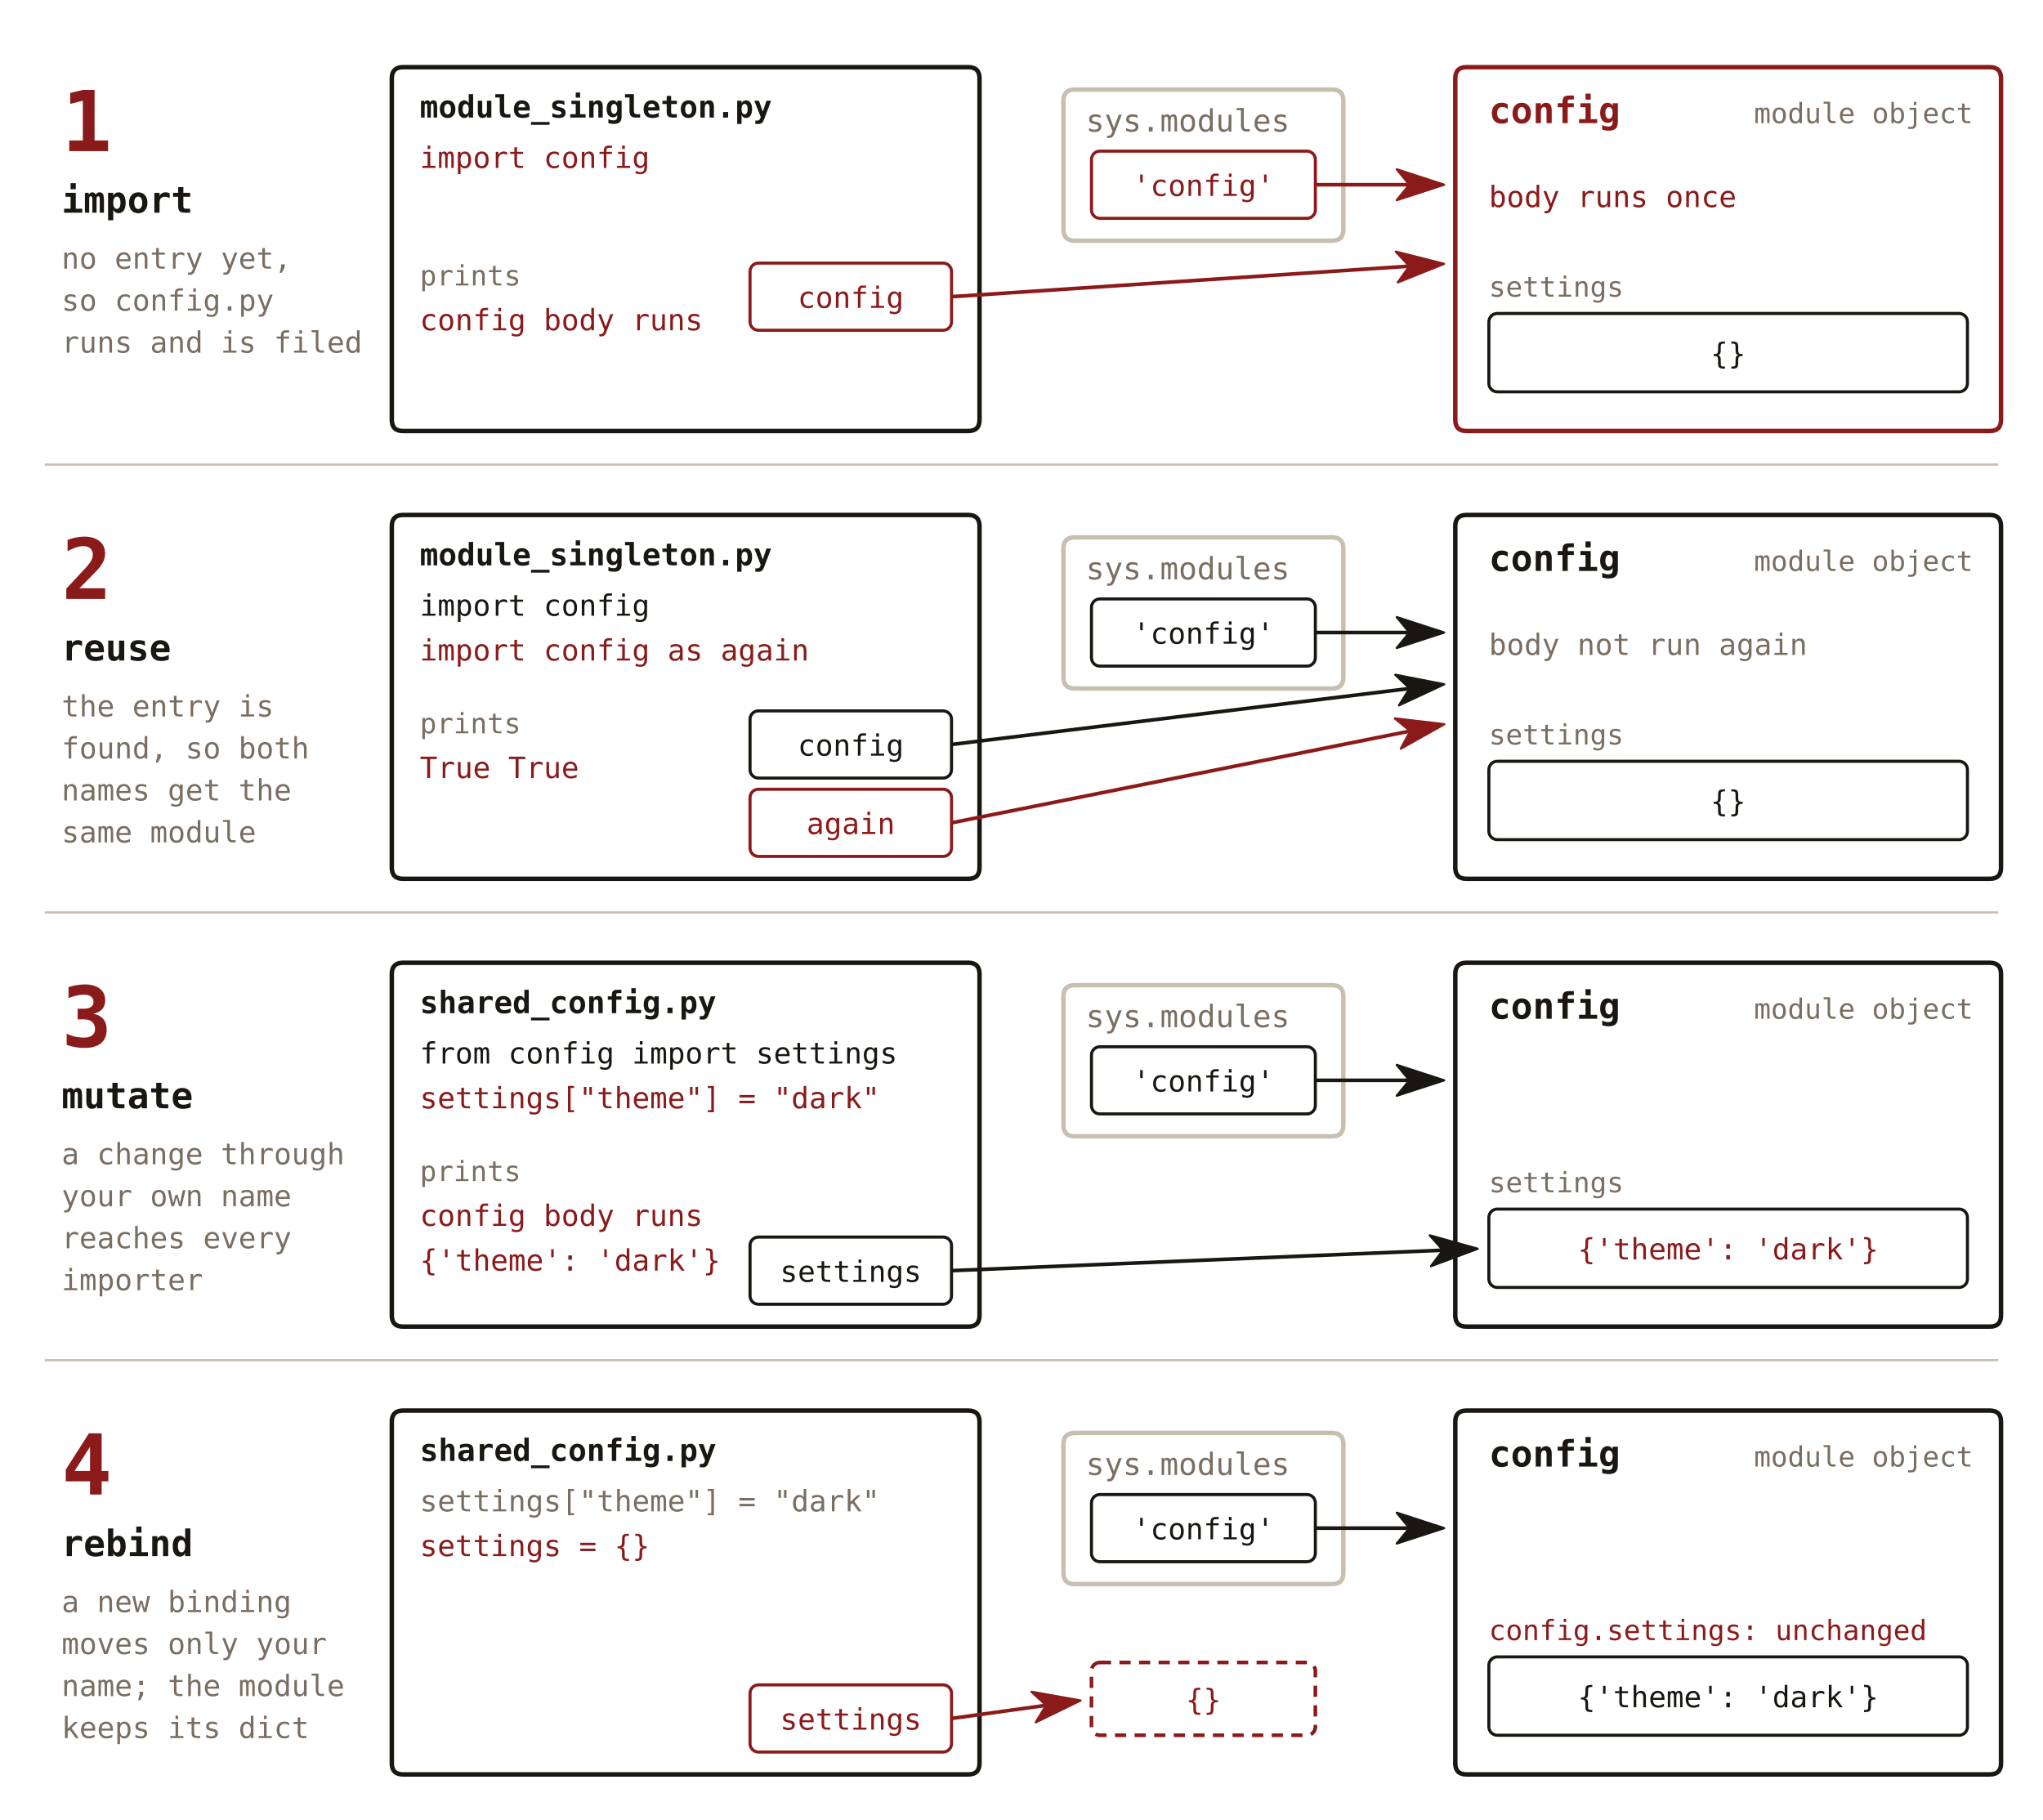
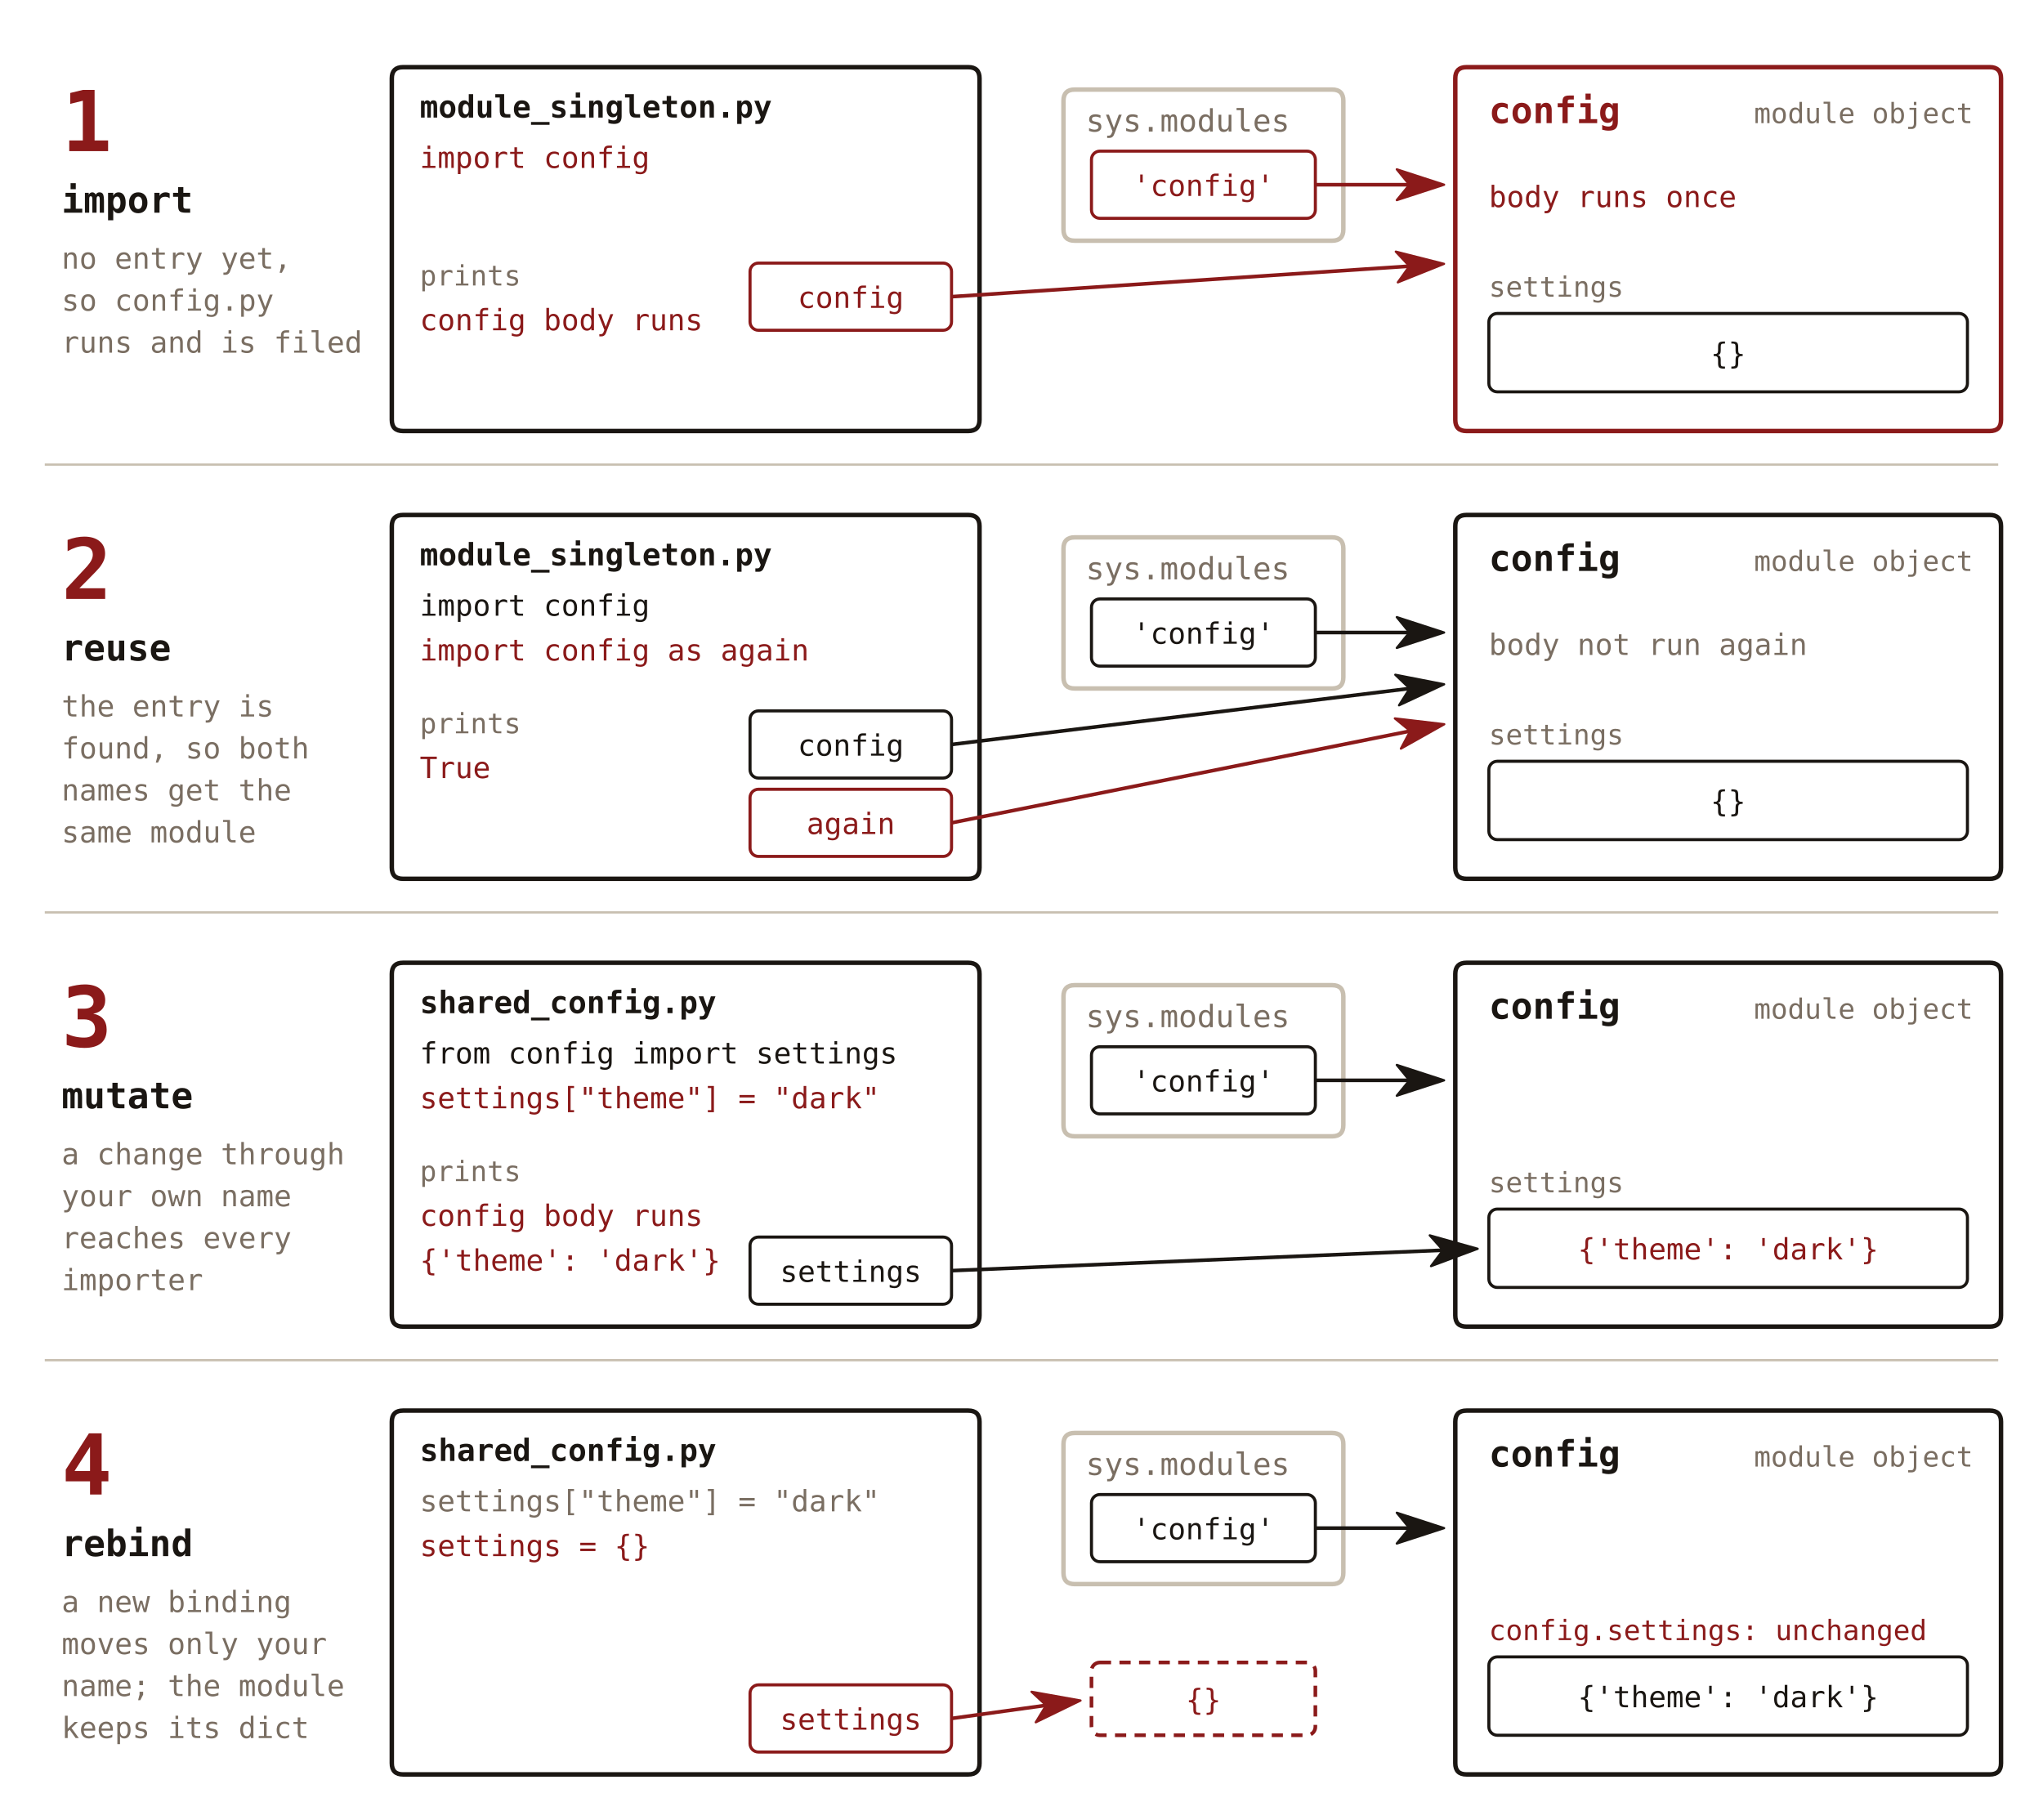
<svg xmlns="http://www.w3.org/2000/svg" viewBox="0 0 730 650" font-family="'JetBrains Mono', Consolas, monospace">
  <defs>
    <marker id="ss-ink" viewBox="0 0 18 12" refX="5" refY="6" markerWidth="18" markerHeight="12" orient="auto" markerUnits="userSpaceOnUse">
      <path d="M0.5,0.5 L17.4,6 L0.5,11.5 L5,6 Z" fill="#1a1612" stroke="#1a1612" stroke-width="0.8" stroke-linejoin="round" />
    </marker>
    <marker id="ss-red" viewBox="0 0 18 12" refX="5" refY="6" markerWidth="18" markerHeight="12" orient="auto" markerUnits="userSpaceOnUse">
      <path d="M0.5,0.5 L17.4,6 L0.5,11.5 L5,6 Z" fill="#8b1a1a" stroke="#8b1a1a" stroke-width="0.8" stroke-linejoin="round" />
    </marker>
  </defs>
  <text x="22" y="54" font-size="30" fill="#8b1a1a" font-weight="bold" text-anchor="start">1</text>
  <text x="22" y="76" font-size="13" fill="#1a1612" font-weight="bold" text-anchor="start">import</text>
  <text x="22" y="96" font-size="10.5" fill="#7a6e62" text-anchor="start">no entry yet,</text>
  <text x="22" y="111" font-size="10.5" fill="#7a6e62" text-anchor="start">so config.py</text>
  <text x="22" y="126" font-size="10.5" fill="#7a6e62" text-anchor="start">runs and is filed</text>
  <path d="M144,24 H346 Q350,24 350,28 V150 Q350,154 346,154 H144 Q140,154 140,150 V28 Q140,24 144,24 Z" fill="none" stroke="#1a1612" stroke-width="1.6" />
  <text x="150" y="42" font-size="11" fill="#1a1612" font-weight="bold" text-anchor="start">module_singleton.py</text>
  <text x="150" y="60" font-size="10.5" fill="#8b1a1a" text-anchor="start">import config</text>
  <path d="M384,32 H476 Q480,32 480,36 V82 Q480,86 476,86 H384 Q380,86 380,82 V36 Q380,32 384,32 Z" fill="none" stroke="#c8bfb0" stroke-width="1.6" />
  <text x="388" y="47" font-size="11" fill="#7a6e62" text-anchor="start">sys.modules</text>
  <rect x="390" y="54" width="80" height="24" fill="none" stroke="#8b1a1a" stroke-width="1.1" rx="3" />
  <text x="430" y="70" font-size="10.5" fill="#8b1a1a" text-anchor="middle">'config'</text>
  <path d="M524,24 H711 Q715,24 715,28 V150 Q715,154 711,154 H524 Q520,154 520,150 V28 Q520,24 524,24 Z" fill="none" stroke="#8b1a1a" stroke-width="1.6" />
  <rect x="520" y="24" width="195" height="76" fill="none" stroke="none" stroke-width="1.3" rx="4" />
  <text x="532" y="44" font-size="13" fill="#8b1a1a" font-weight="bold" text-anchor="start">config</text>
  <text x="705" y="44" font-size="10" fill="#7a6e62" text-anchor="end">module object</text>
  <line x1="470" y1="66" x2="503.6" y2="66.0" stroke="#8b1a1a" stroke-width="1.3" marker-end="url(#ss-red)" />
  <text x="150" y="102" font-size="10" fill="#7a6e62" text-anchor="start">prints</text>
  <text x="150" y="118" font-size="10.5" fill="#8b1a1a" text-anchor="start">config body runs</text>
  <text x="532" y="74" font-size="10.5" fill="#8b1a1a" text-anchor="start">body runs once</text>
  <text x="532" y="106" font-size="10" fill="#7a6e62" text-anchor="start">settings</text>
  <rect x="532" y="112" width="171" height="28" fill="none" stroke="#1a1612" stroke-width="1.1" rx="3" />
  <text x="617.5" y="130" font-size="10.5" fill="#1a1612" text-anchor="middle">{}</text>
  <rect x="268" y="94" width="72" height="24" fill="none" stroke="#8b1a1a" stroke-width="1.1" rx="3" />
  <text x="304" y="110" font-size="10.5" fill="#8b1a1a" text-anchor="middle">config</text>
  <line x1="340" y1="106" x2="503.6" y2="95.1" stroke="#8b1a1a" stroke-width="1.3" marker-end="url(#ss-red)" />
  <line x1="16" y1="166" x2="714" y2="166" stroke="#c8bfb0" stroke-width="0.8" />
  <text x="22" y="214" font-size="30" fill="#8b1a1a" font-weight="bold" text-anchor="start">2</text>
  <text x="22" y="236" font-size="13" fill="#1a1612" font-weight="bold" text-anchor="start">reuse</text>
  <text x="22" y="256" font-size="10.5" fill="#7a6e62" text-anchor="start">the entry is</text>
  <text x="22" y="271" font-size="10.5" fill="#7a6e62" text-anchor="start">found, so both</text>
  <text x="22" y="286" font-size="10.5" fill="#7a6e62" text-anchor="start">names get the</text>
  <text x="22" y="301" font-size="10.5" fill="#7a6e62" text-anchor="start">same module</text>
  <path d="M144,184 H346 Q350,184 350,188 V310 Q350,314 346,314 H144 Q140,314 140,310 V188 Q140,184 144,184 Z" fill="none" stroke="#1a1612" stroke-width="1.6" />
  <text x="150" y="202" font-size="11" fill="#1a1612" font-weight="bold" text-anchor="start">module_singleton.py</text>
  <text x="150" y="220" font-size="10.5" fill="#1a1612" text-anchor="start">import config</text>
  <text x="150" y="236" font-size="10.5" fill="#8b1a1a" text-anchor="start">import config as again</text>
  <path d="M384,192 H476 Q480,192 480,196 V242 Q480,246 476,246 H384 Q380,246 380,242 V196 Q380,192 384,192 Z" fill="none" stroke="#c8bfb0" stroke-width="1.6" />
  <text x="388" y="207" font-size="11" fill="#7a6e62" text-anchor="start">sys.modules</text>
  <rect x="390" y="214" width="80" height="24" fill="none" stroke="#1a1612" stroke-width="1.1" rx="3" />
  <text x="430" y="230" font-size="10.5" fill="#1a1612" text-anchor="middle">'config'</text>
  <path d="M524,184 H711 Q715,184 715,188 V310 Q715,314 711,314 H524 Q520,314 520,310 V188 Q520,184 524,184 Z" fill="none" stroke="#1a1612" stroke-width="1.6" />
  <rect x="520" y="184" width="195" height="76" fill="none" stroke="none" stroke-width="1.3" rx="4" />
  <text x="532" y="204" font-size="13" fill="#1a1612" font-weight="bold" text-anchor="start">config</text>
  <text x="705" y="204" font-size="10" fill="#7a6e62" text-anchor="end">module object</text>
  <line x1="470" y1="226" x2="503.6" y2="226.0" stroke="#1a1612" stroke-width="1.3" marker-end="url(#ss-ink)" />
  <text x="150" y="262" font-size="10" fill="#7a6e62" text-anchor="start">prints</text>
-   <text x="150" y="278" font-size="10.5" fill="#8b1a1a" text-anchor="start">True True</text>
+   <text x="150" y="278" font-size="10.5" fill="#8b1a1a" text-anchor="start">True</text>
  <text x="532" y="234" font-size="10.5" fill="#7a6e62" text-anchor="start">body not run again</text>
  <text x="532" y="266" font-size="10" fill="#7a6e62" text-anchor="start">settings</text>
  <rect x="532" y="272" width="171" height="28" fill="none" stroke="#1a1612" stroke-width="1.1" rx="3" />
  <text x="617.5" y="290" font-size="10.5" fill="#1a1612" text-anchor="middle">{}</text>
  <rect x="268" y="254" width="72" height="24" fill="none" stroke="#1a1612" stroke-width="1.1" rx="3" />
  <text x="304" y="270" font-size="10.5" fill="#1a1612" text-anchor="middle">config</text>
  <rect x="268" y="282" width="72" height="24" fill="none" stroke="#8b1a1a" stroke-width="1.1" rx="3" />
  <text x="304" y="298" font-size="10.5" fill="#8b1a1a" text-anchor="middle">again</text>
  <line x1="340" y1="266" x2="503.7" y2="246.0" stroke="#1a1612" stroke-width="1.3" marker-end="url(#ss-ink)" />
  <line x1="340" y1="294" x2="503.9" y2="261.2" stroke="#8b1a1a" stroke-width="1.3" marker-end="url(#ss-red)" />
  <line x1="16" y1="326" x2="714" y2="326" stroke="#c8bfb0" stroke-width="0.8" />
  <text x="22" y="374" font-size="30" fill="#8b1a1a" font-weight="bold" text-anchor="start">3</text>
  <text x="22" y="396" font-size="13" fill="#1a1612" font-weight="bold" text-anchor="start">mutate</text>
  <text x="22" y="416" font-size="10.5" fill="#7a6e62" text-anchor="start">a change through</text>
  <text x="22" y="431" font-size="10.5" fill="#7a6e62" text-anchor="start">your own name</text>
  <text x="22" y="446" font-size="10.5" fill="#7a6e62" text-anchor="start">reaches every</text>
  <text x="22" y="461" font-size="10.5" fill="#7a6e62" text-anchor="start">importer</text>
  <path d="M144,344 H346 Q350,344 350,348 V470 Q350,474 346,474 H144 Q140,474 140,470 V348 Q140,344 144,344 Z" fill="none" stroke="#1a1612" stroke-width="1.6" />
  <text x="150" y="362" font-size="11" fill="#1a1612" font-weight="bold" text-anchor="start">shared_config.py</text>
  <text x="150" y="380" font-size="10.5" fill="#1a1612" text-anchor="start">from config import settings</text>
  <text x="150" y="396" font-size="10.5" fill="#8b1a1a" text-anchor="start">settings["theme"] = "dark"</text>
  <path d="M384,352 H476 Q480,352 480,356 V402 Q480,406 476,406 H384 Q380,406 380,402 V356 Q380,352 384,352 Z" fill="none" stroke="#c8bfb0" stroke-width="1.6" />
  <text x="388" y="367" font-size="11" fill="#7a6e62" text-anchor="start">sys.modules</text>
  <rect x="390" y="374" width="80" height="24" fill="none" stroke="#1a1612" stroke-width="1.1" rx="3" />
  <text x="430" y="390" font-size="10.5" fill="#1a1612" text-anchor="middle">'config'</text>
  <path d="M524,344 H711 Q715,344 715,348 V470 Q715,474 711,474 H524 Q520,474 520,470 V348 Q520,344 524,344 Z" fill="none" stroke="#1a1612" stroke-width="1.6" />
  <rect x="520" y="344" width="195" height="76" fill="none" stroke="none" stroke-width="1.3" rx="4" />
  <text x="532" y="364" font-size="13" fill="#1a1612" font-weight="bold" text-anchor="start">config</text>
  <text x="705" y="364" font-size="10" fill="#7a6e62" text-anchor="end">module object</text>
  <line x1="470" y1="386" x2="503.6" y2="386.0" stroke="#1a1612" stroke-width="1.3" marker-end="url(#ss-ink)" />
  <text x="150" y="422" font-size="10" fill="#7a6e62" text-anchor="start">prints</text>
  <text x="150" y="438" font-size="10.5" fill="#8b1a1a" text-anchor="start">config body runs</text>
  <text x="150" y="454" font-size="10.5" fill="#8b1a1a" text-anchor="start">{'theme': 'dark'}</text>
  <text x="532" y="426" font-size="10" fill="#7a6e62" text-anchor="start">settings</text>
  <rect x="532" y="432" width="171" height="28" fill="none" stroke="#1a1612" stroke-width="1.1" rx="3" />
  <text x="617.5" y="450" font-size="10.5" fill="#8b1a1a" text-anchor="middle">{'theme': 'dark'}</text>
  <rect x="268" y="442" width="72" height="24" fill="none" stroke="#1a1612" stroke-width="1.1" rx="3" />
  <text x="304" y="458" font-size="10.5" fill="#1a1612" text-anchor="middle">settings</text>
  <line x1="340" y1="454" x2="515.6" y2="446.7" stroke="#1a1612" stroke-width="1.3" marker-end="url(#ss-ink)" />
  <line x1="16" y1="486" x2="714" y2="486" stroke="#c8bfb0" stroke-width="0.8" />
  <text x="22" y="534" font-size="30" fill="#8b1a1a" font-weight="bold" text-anchor="start">4</text>
  <text x="22" y="556" font-size="13" fill="#1a1612" font-weight="bold" text-anchor="start">rebind</text>
  <text x="22" y="576" font-size="10.5" fill="#7a6e62" text-anchor="start">a new binding</text>
  <text x="22" y="591" font-size="10.5" fill="#7a6e62" text-anchor="start">moves only your</text>
  <text x="22" y="606" font-size="10.5" fill="#7a6e62" text-anchor="start">name; the module</text>
  <text x="22" y="621" font-size="10.5" fill="#7a6e62" text-anchor="start">keeps its dict</text>
  <path d="M144,504 H346 Q350,504 350,508 V630 Q350,634 346,634 H144 Q140,634 140,630 V508 Q140,504 144,504 Z" fill="none" stroke="#1a1612" stroke-width="1.6" />
  <text x="150" y="522" font-size="11" fill="#1a1612" font-weight="bold" text-anchor="start">shared_config.py</text>
  <text x="150" y="540" font-size="10.5" fill="#7a6e62" text-anchor="start">settings["theme"] = "dark"</text>
  <text x="150" y="556" font-size="10.5" fill="#8b1a1a" text-anchor="start">settings = {}</text>
  <path d="M384,512 H476 Q480,512 480,516 V562 Q480,566 476,566 H384 Q380,566 380,562 V516 Q380,512 384,512 Z" fill="none" stroke="#c8bfb0" stroke-width="1.6" />
  <text x="388" y="527" font-size="11" fill="#7a6e62" text-anchor="start">sys.modules</text>
  <rect x="390" y="534" width="80" height="24" fill="none" stroke="#1a1612" stroke-width="1.1" rx="3" />
  <text x="430" y="550" font-size="10.5" fill="#1a1612" text-anchor="middle">'config'</text>
  <path d="M524,504 H711 Q715,504 715,508 V630 Q715,634 711,634 H524 Q520,634 520,630 V508 Q520,504 524,504 Z" fill="none" stroke="#1a1612" stroke-width="1.6" />
  <rect x="520" y="504" width="195" height="76" fill="none" stroke="none" stroke-width="1.3" rx="4" />
  <text x="532" y="524" font-size="13" fill="#1a1612" font-weight="bold" text-anchor="start">config</text>
  <text x="705" y="524" font-size="10" fill="#7a6e62" text-anchor="end">module object</text>
  <line x1="470" y1="546" x2="503.6" y2="546.0" stroke="#1a1612" stroke-width="1.3" marker-end="url(#ss-ink)" />
  <text x="532" y="586" font-size="10" fill="#8b1a1a" text-anchor="start">config.settings: unchanged</text>
  <rect x="532" y="592" width="171" height="28" fill="none" stroke="#1a1612" stroke-width="1.1" rx="3" />
  <text x="617.5" y="610" font-size="10.5" fill="#1a1612" text-anchor="middle">{'theme': 'dark'}</text>
  <rect x="390" y="594" width="80" height="26" fill="none" stroke="#8b1a1a" stroke-width="1.3" rx="3" stroke-dasharray="4,3" />
  <text x="430" y="611" font-size="10.5" fill="#8b1a1a" text-anchor="middle">{}</text>
  <rect x="268" y="602" width="72" height="24" fill="none" stroke="#8b1a1a" stroke-width="1.1" rx="3" />
  <text x="304" y="618" font-size="10.5" fill="#8b1a1a" text-anchor="middle">settings</text>
  <line x1="340" y1="614" x2="373.8" y2="609.3" stroke="#8b1a1a" stroke-width="1.3" marker-end="url(#ss-red)" />
</svg>
